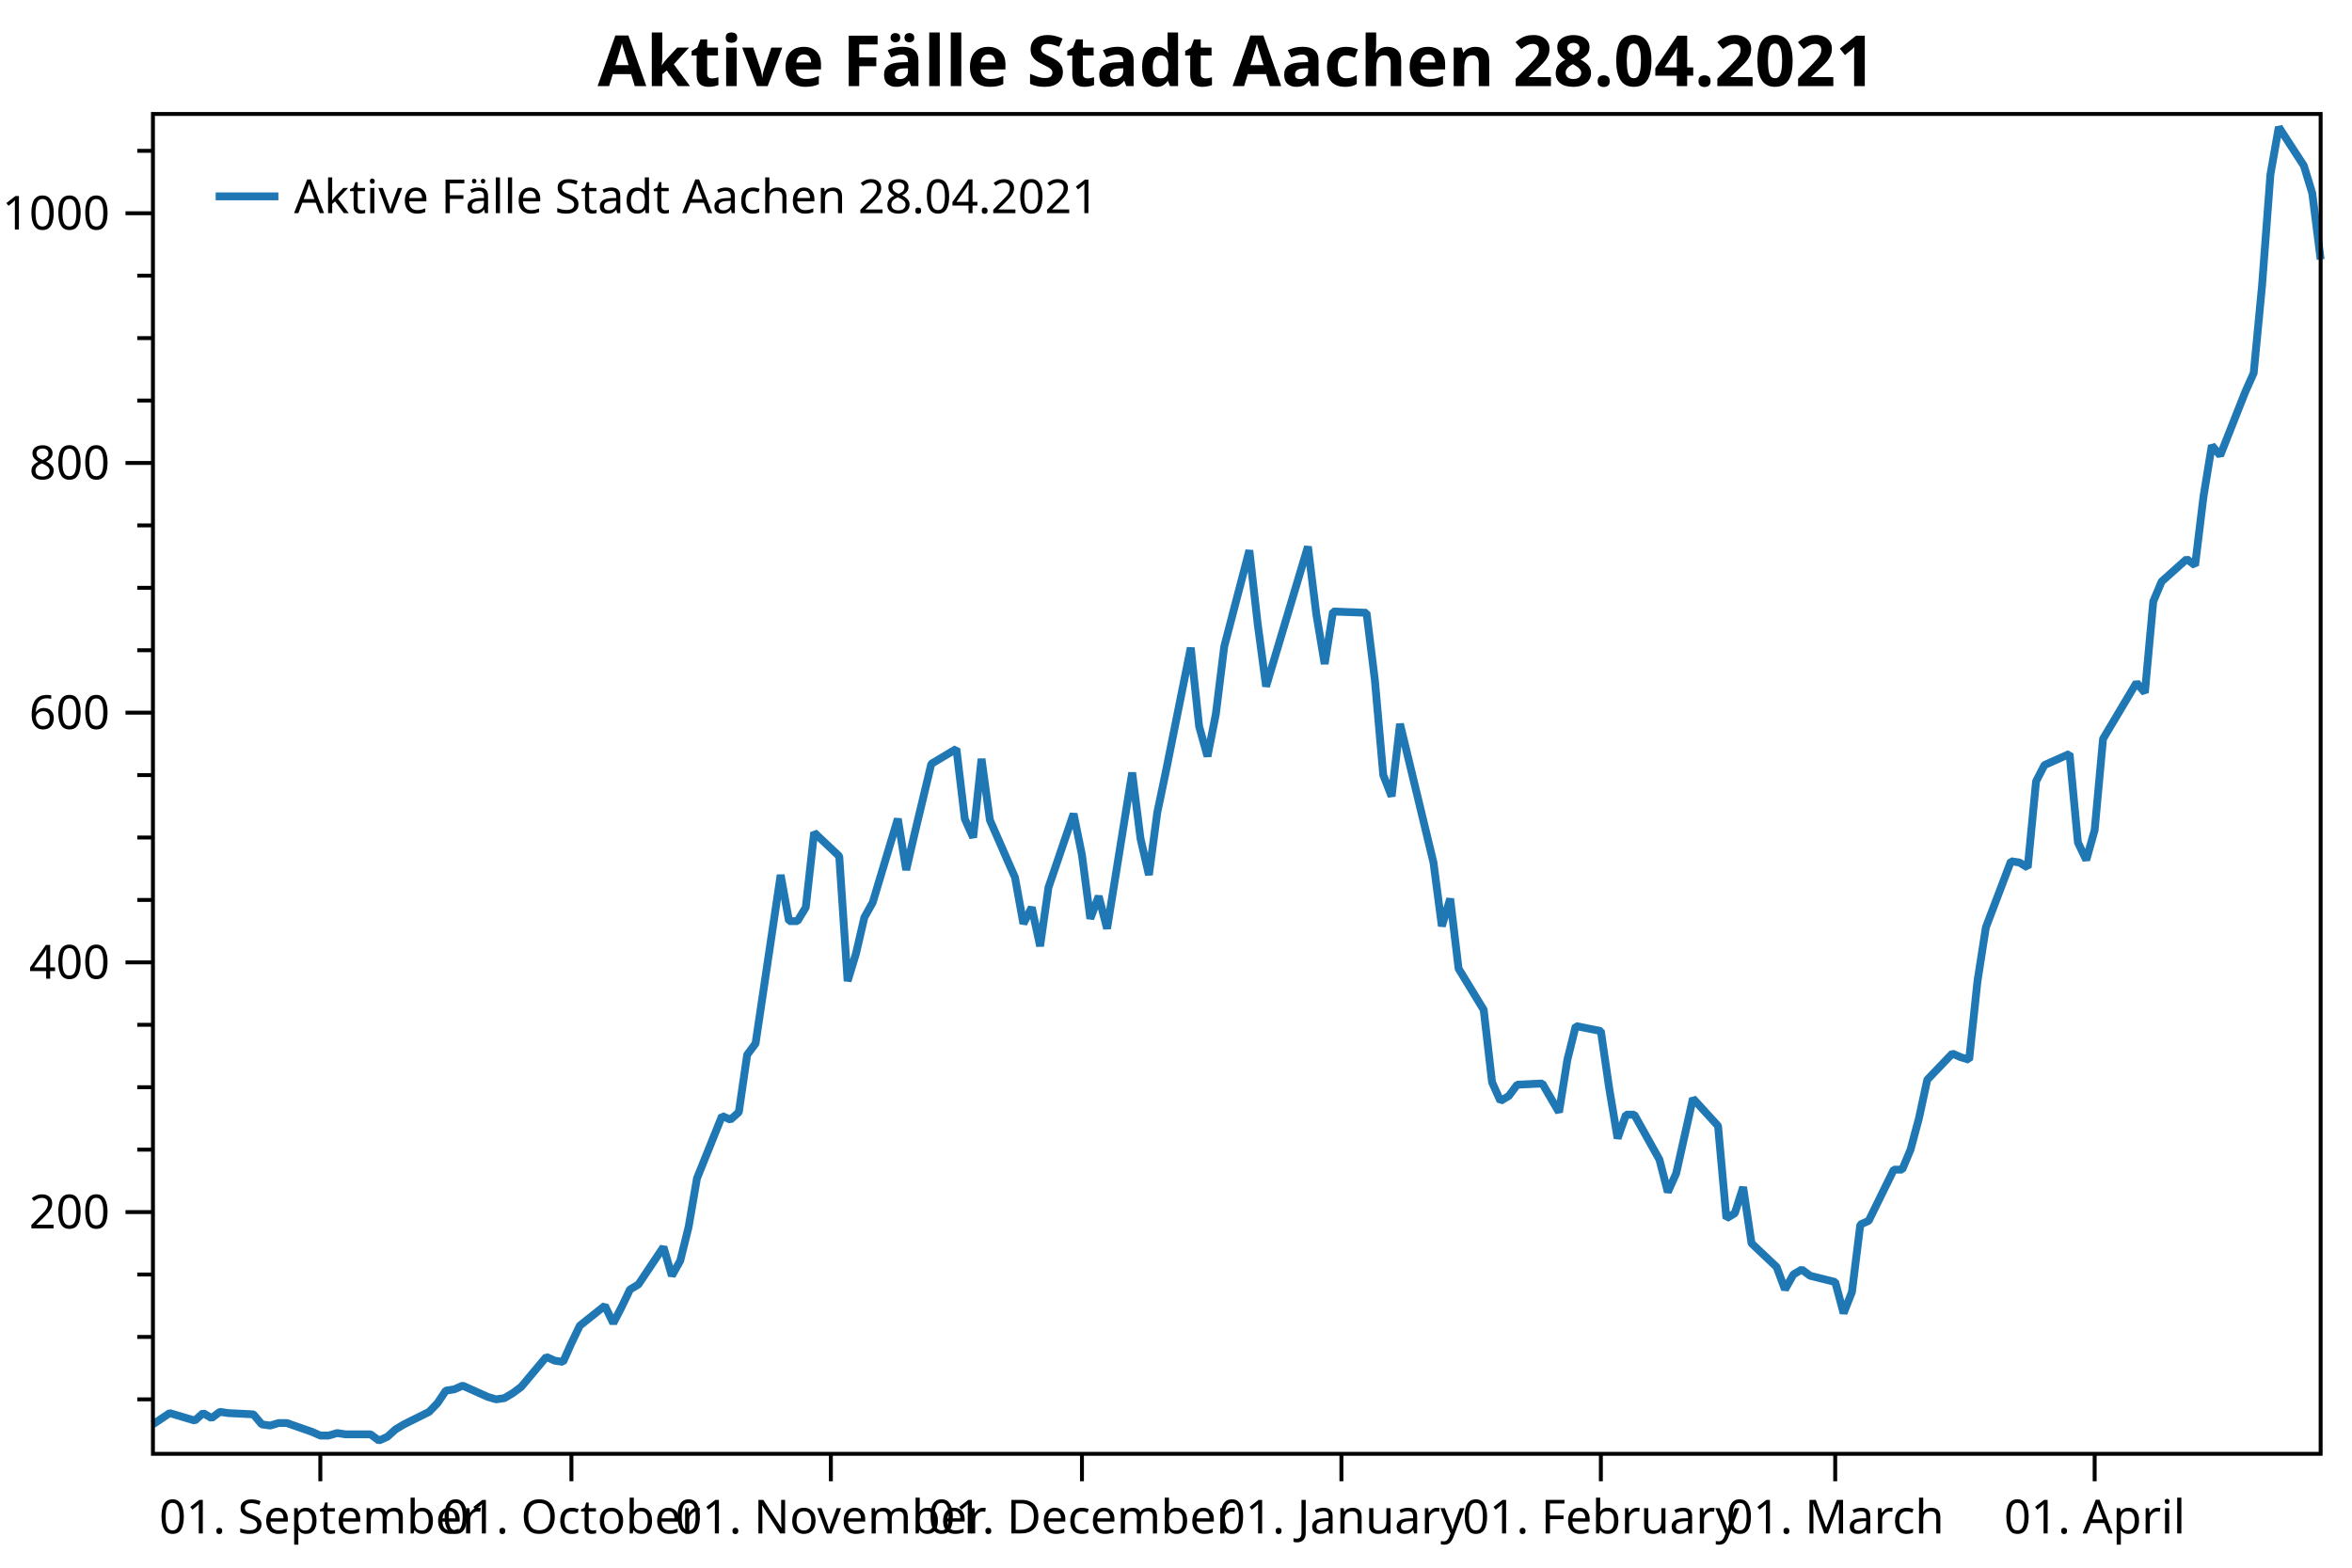
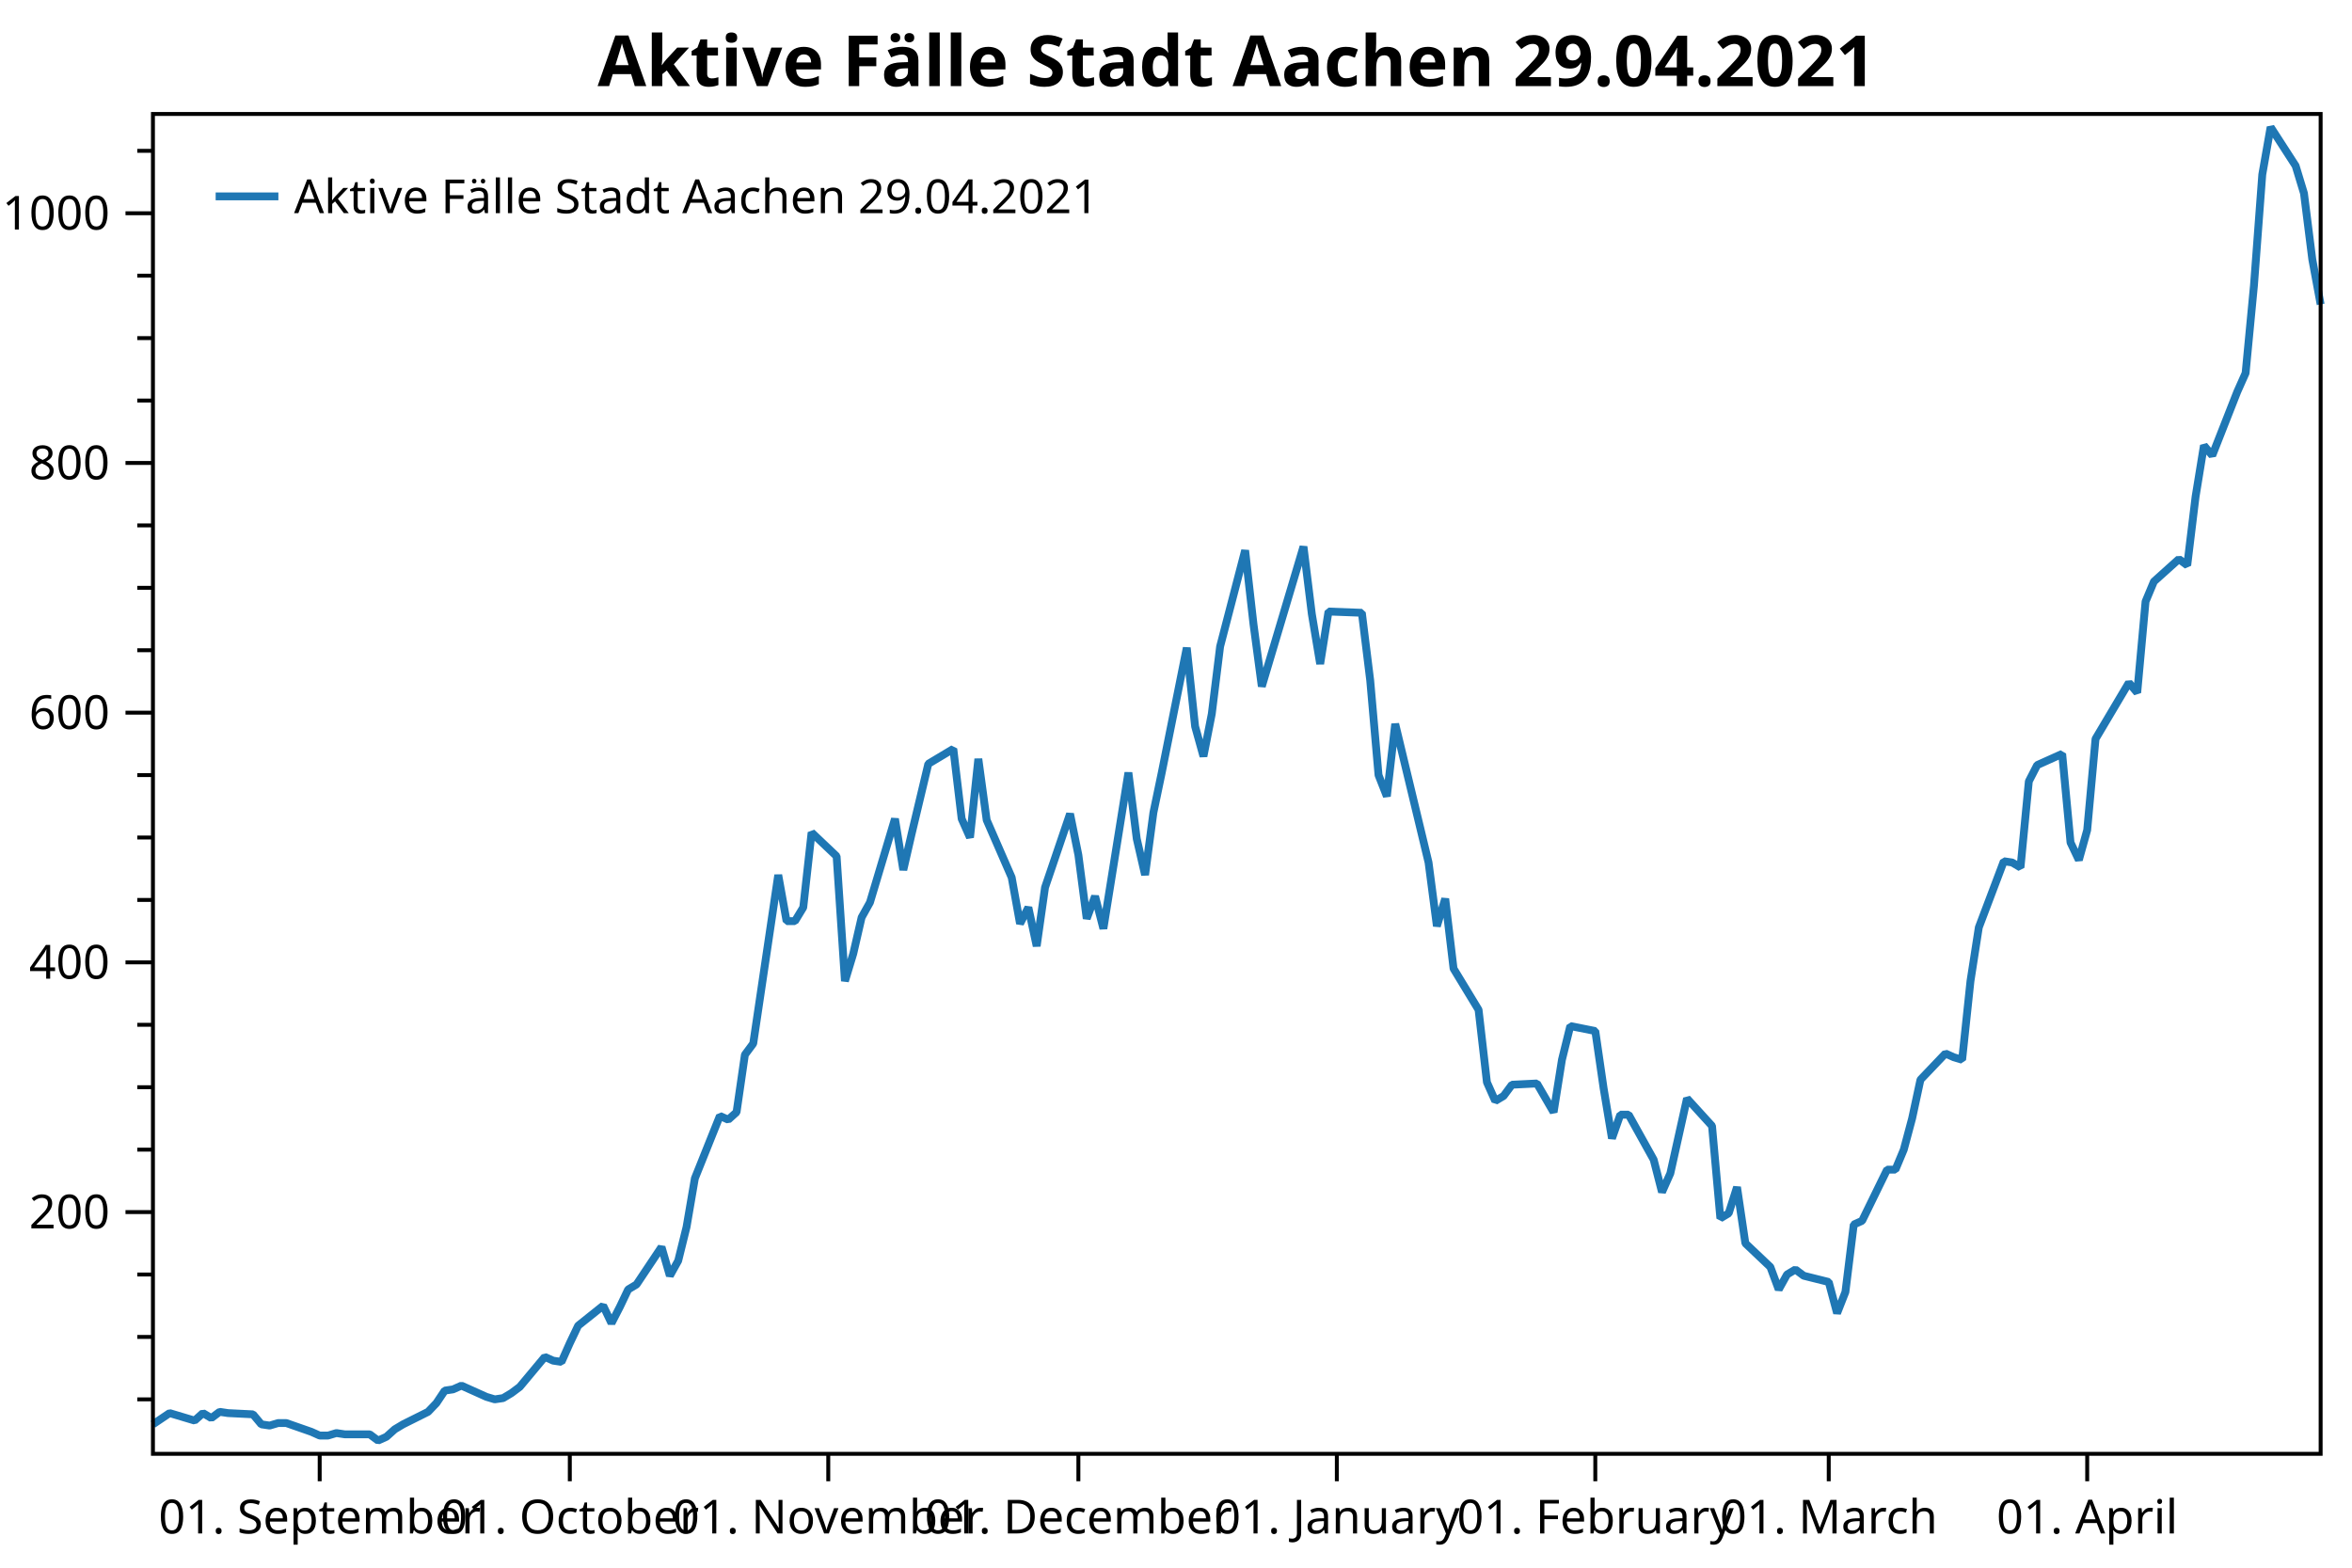
<svg xmlns="http://www.w3.org/2000/svg" width="600" height="400" version="1.1">
  <rect x="0" y="0" width="600" height="400" style="fill:rgb(255,255,255);stroke:none;" />
  <polyline points="39.016,357.05 35.016,357.05" style="fill:none;stroke:black;stroke-width:1" />
  <polyline points="39.016,341.121 35.016,341.121" style="fill:none;stroke:black;stroke-width:1" />
  <polyline points="39.016,325.193 35.016,325.193" style="fill:none;stroke:black;stroke-width:1" />
  <polyline points="39.016,293.336 35.016,293.336" style="fill:none;stroke:black;stroke-width:1" />
  <polyline points="39.016,277.408 35.016,277.408" style="fill:none;stroke:black;stroke-width:1" />
  <polyline points="39.016,261.48 35.016,261.48" style="fill:none;stroke:black;stroke-width:1" />
  <polyline points="39.016,229.623 35.016,229.623" style="fill:none;stroke:black;stroke-width:1" />
  <polyline points="39.016,213.695 35.016,213.695" style="fill:none;stroke:black;stroke-width:1" />
  <polyline points="39.016,197.767 35.016,197.767" style="fill:none;stroke:black;stroke-width:1" />
  <polyline points="39.016,165.91 35.016,165.91" style="fill:none;stroke:black;stroke-width:1" />
  <polyline points="39.016,149.982 35.016,149.982" style="fill:none;stroke:black;stroke-width:1" />
  <polyline points="39.016,134.053 35.016,134.053" style="fill:none;stroke:black;stroke-width:1" />
  <polyline points="39.016,102.197 35.016,102.197" style="fill:none;stroke:black;stroke-width:1" />
  <polyline points="39.016,86.269 35.016,86.269" style="fill:none;stroke:black;stroke-width:1" />
  <polyline points="39.016,70.34 35.016,70.34" style="fill:none;stroke:black;stroke-width:1" />
  <polyline points="39.016,38.484 35.016,38.484" style="fill:none;stroke:black;stroke-width:1" />
  <text dominant-baseline="middle" text-anchor="end" transform="translate(28.016,309.2646)" font-family="Segoe UI" font-size="12" font-weight="400" fill="black">200</text>
  <text dominant-baseline="middle" text-anchor="end" transform="translate(28.016,245.5514)" font-family="Segoe UI" font-size="12" font-weight="400" fill="black">400</text>
  <text dominant-baseline="middle" text-anchor="end" transform="translate(28.016,181.8382)" font-family="Segoe UI" font-size="12" font-weight="400" fill="black">600</text>
  <text dominant-baseline="middle" text-anchor="end" transform="translate(28.016,118.125)" font-family="Segoe UI" font-size="12" font-weight="400" fill="black">800</text>
  <text dominant-baseline="middle" text-anchor="end" transform="translate(28.016,54.4119)" font-family="Segoe UI" font-size="12" font-weight="400" fill="black">1000</text>
  <polyline points="39.016,309.265 32.016,309.265" style="fill:none;stroke:black;stroke-width:1" />
  <polyline points="39.016,245.551 32.016,245.551" style="fill:none;stroke:black;stroke-width:1" />
  <polyline points="39.016,181.838 32.016,181.838" style="fill:none;stroke:black;stroke-width:1" />
  <polyline points="39.016,118.125 32.016,118.125" style="fill:none;stroke:black;stroke-width:1" />
  <polyline points="39.016,54.412 32.016,54.412" style="fill:none;stroke:black;stroke-width:1" />
-   <text dominant-baseline="hanging" text-anchor="middle" transform="translate(81.7175,381.947)" font-family="Segoe UI" font-size="12" font-weight="400" fill="black">01. September</text>
-   <text dominant-baseline="hanging" text-anchor="middle" transform="translate(145.7697,381.947)" font-family="Segoe UI" font-size="12" font-weight="400" fill="black">01. October</text>
-   <text dominant-baseline="hanging" text-anchor="middle" transform="translate(211.9569,381.947)" font-family="Segoe UI" font-size="12" font-weight="400" fill="black">01. November</text>
-   <text dominant-baseline="hanging" text-anchor="middle" transform="translate(276.0091,381.947)" font-family="Segoe UI" font-size="12" font-weight="400" fill="black">01. December</text>
-   <text dominant-baseline="hanging" text-anchor="middle" transform="translate(342.1964,381.947)" font-family="Segoe UI" font-size="12" font-weight="400" fill="black">01. January</text>
-   <text dominant-baseline="hanging" text-anchor="middle" transform="translate(408.3837,381.947)" font-family="Segoe UI" font-size="12" font-weight="400" fill="black">01. February</text>
-   <text dominant-baseline="hanging" text-anchor="middle" transform="translate(468.1657,381.947)" font-family="Segoe UI" font-size="12" font-weight="400" fill="black">01. March</text>
-   <text dominant-baseline="hanging" text-anchor="middle" transform="translate(534.353,381.947)" font-family="Segoe UI" font-size="12" font-weight="400" fill="black">01. April</text>
-   <polyline points="81.718,370.947 81.718,377.947" style="fill:none;stroke:black;stroke-width:1" />
-   <polyline points="145.77,370.947 145.77,377.947" style="fill:none;stroke:black;stroke-width:1" />
-   <polyline points="211.957,370.947 211.957,377.947" style="fill:none;stroke:black;stroke-width:1" />
-   <polyline points="276.009,370.947 276.009,377.947" style="fill:none;stroke:black;stroke-width:1" />
-   <polyline points="342.196,370.947 342.196,377.947" style="fill:none;stroke:black;stroke-width:1" />
-   <polyline points="408.384,370.947 408.384,377.947" style="fill:none;stroke:black;stroke-width:1" />
-   <polyline points="468.166,370.947 468.166,377.947" style="fill:none;stroke:black;stroke-width:1" />
-   <polyline points="534.353,370.947 534.353,377.947" style="fill:none;stroke:black;stroke-width:1" />
-   <polyline points="39.016,363.421 43.286,360.554 49.691,362.465 51.826,360.554 53.962,361.828 56.097,360.235 58.232,360.554 64.637,360.872 66.772,363.421 68.907,363.739 71.042,363.102 73.177,363.102 79.582,365.332 81.718,366.288 83.853,366.288 85.988,365.651 88.123,365.969 94.528,365.969 96.663,367.562 98.798,366.606 100.933,364.695 103.068,363.421 109.473,360.235 111.609,358.005 113.744,354.82 115.879,354.501 118.014,353.545 124.419,356.412 126.554,357.05 128.689,356.731 130.824,355.457 132.959,353.864 139.364,346.218 141.5,347.174 143.635,347.493 145.77,342.714 147.905,338.254 154.31,333.157 156.445,337.617 158.58,333.476 160.715,329.016 162.85,327.741 169.256,318.185 171.391,325.512 173.526,321.689 175.661,313.087 177.796,300.663 184.201,284.735 186.336,285.691 188.471,283.779 190.606,269.125 192.741,266.258 199.147,223.252 201.282,235.039 203.417,235.039 205.552,231.535 207.687,212.421 214.092,218.473 216.227,250.33 218.362,243.321 220.497,234.083 222.632,230.26 229.037,208.916 231.173,221.977 233.308,212.739 237.578,194.899 243.983,191.077 246.118,208.916 248.253,213.695 250.388,193.625 252.523,209.235 258.929,223.889 261.064,235.676 263.199,231.535 265.334,241.41 267.469,226.438 273.874,207.642 276.009,218.155 278.144,234.402 280.279,228.667 282.414,236.95 288.82,197.129 290.955,214.013 293.09,223.252 295.225,207.323 297.36,197.129 303.765,165.273 305.9,185.343 308.035,192.988 310.17,182.157 312.305,164.954 318.711,140.425 320.846,159.22 322.981,175.148 333.656,139.469 335.791,156.672 337.926,169.414 340.061,156.034 348.602,156.353 350.737,173.555 352.872,197.767 355.007,203.182 357.142,184.705 365.682,220.066 367.817,236.313 369.952,229.305 372.087,247.144 378.493,257.657 380.628,276.134 382.763,280.912 384.898,279.638 387.033,276.771 393.438,276.452 397.708,283.779 399.843,270.4 401.978,261.798 408.384,263.072 410.519,277.727 412.654,290.469 414.789,284.416 416.924,284.416 423.329,295.885 425.464,304.168 427.599,299.389 429.734,289.832 431.87,280.275 438.275,287.284 440.41,310.857 442.545,309.583 444.68,302.893 446.815,317.229 453.22,323.281 455.355,329.016 457.49,325.193 459.625,323.919 461.76,325.512 468.166,327.104 470.301,335.068 472.436,329.653 474.571,312.45 476.706,311.495 483.111,298.433 485.246,298.433 487.381,293.336 489.517,285.372 491.652,275.497 498.057,268.807 500.192,269.762 502.327,270.4 504.462,250.33 506.597,236.632 513.002,219.748 515.137,220.066 517.272,221.34 519.408,199.359 521.543,195.218 527.948,192.351 530.083,214.969 532.218,219.429 534.353,211.783 536.488,188.528 545.028,174.193 547.163,176.741 549.298,153.486 551.434,148.389 557.839,142.655 559.974,144.248 562.109,126.726 564.244,113.665 566.379,116.214 572.784,99.967 574.919,95.188 577.054,72.889 579.19,44.536 581.325,32.431 587.73,42.306 589.865,49.315 592,66.199" style="fill:none;stroke:rgb(31,119,180);stroke-width:2;stroke-linejoin:bevel" />
-   <text dominant-baseline="hanging" text-anchor="middle" transform="translate(315.508,8)" font-family="Segoe UI" font-size="18" font-weight="700" fill="black">Aktive Fälle Stadt Aachen 28.04.2021</text>
+   <text dominant-baseline="hanging" text-anchor="middle" transform="translate(81.5532,381.947)" font-family="Segoe UI" font-size="12" font-weight="400" fill="black">01. September</text>
+   <text dominant-baseline="hanging" text-anchor="middle" transform="translate(145.3591,381.947)" font-family="Segoe UI" font-size="12" font-weight="400" fill="black">01. October</text>
+   <text dominant-baseline="hanging" text-anchor="middle" transform="translate(211.2918,381.947)" font-family="Segoe UI" font-size="12" font-weight="400" fill="black">01. November</text>
+   <text dominant-baseline="hanging" text-anchor="middle" transform="translate(275.0976,381.947)" font-family="Segoe UI" font-size="12" font-weight="400" fill="black">01. December</text>
+   <text dominant-baseline="hanging" text-anchor="middle" transform="translate(341.0303,381.947)" font-family="Segoe UI" font-size="12" font-weight="400" fill="black">01. January</text>
+   <text dominant-baseline="hanging" text-anchor="middle" transform="translate(406.963,381.947)" font-family="Segoe UI" font-size="12" font-weight="400" fill="black">01. February</text>
+   <text dominant-baseline="hanging" text-anchor="middle" transform="translate(466.5152,381.947)" font-family="Segoe UI" font-size="12" font-weight="400" fill="black">01. March</text>
+   <text dominant-baseline="hanging" text-anchor="middle" transform="translate(532.4479,381.947)" font-family="Segoe UI" font-size="12" font-weight="400" fill="black">01. April</text>
+   <polyline points="81.553,370.947 81.553,377.947" style="fill:none;stroke:black;stroke-width:1" />
+   <polyline points="145.359,370.947 145.359,377.947" style="fill:none;stroke:black;stroke-width:1" />
+   <polyline points="211.292,370.947 211.292,377.947" style="fill:none;stroke:black;stroke-width:1" />
+   <polyline points="275.098,370.947 275.098,377.947" style="fill:none;stroke:black;stroke-width:1" />
+   <polyline points="341.03,370.947 341.03,377.947" style="fill:none;stroke:black;stroke-width:1" />
+   <polyline points="406.963,370.947 406.963,377.947" style="fill:none;stroke:black;stroke-width:1" />
+   <polyline points="466.515,370.947 466.515,377.947" style="fill:none;stroke:black;stroke-width:1" />
+   <polyline points="532.448,370.947 532.448,377.947" style="fill:none;stroke:black;stroke-width:1" />
+   <polyline points="39.016,363.421 43.27,360.554 49.65,362.465 51.777,360.554 53.904,361.828 56.031,360.235 58.158,360.554 64.538,360.872 66.665,363.421 68.792,363.739 70.919,363.102 73.046,363.102 79.426,365.332 81.553,366.288 83.68,366.288 85.807,365.651 87.934,365.969 94.314,365.969 96.441,367.562 98.568,366.606 100.695,364.695 102.822,363.421 109.202,360.235 111.329,358.005 113.456,354.82 115.583,354.501 117.71,353.545 124.091,356.412 126.217,357.05 128.344,356.731 130.471,355.457 132.598,353.864 138.978,346.218 141.105,347.174 143.232,347.493 145.359,342.714 147.486,338.254 153.867,333.157 155.993,337.617 158.12,333.476 160.247,329.016 162.374,327.741 168.755,318.185 170.881,325.512 173.008,321.689 175.135,313.087 177.262,300.663 183.643,284.735 185.769,285.691 187.896,283.779 190.023,269.125 192.15,266.258 198.531,223.252 200.657,235.039 202.784,235.039 204.911,231.535 207.038,212.421 213.419,218.473 215.546,250.33 217.672,243.321 219.799,234.083 221.926,230.26 228.307,208.916 230.434,221.977 232.56,212.739 236.814,194.899 243.195,191.077 245.322,208.916 247.448,213.695 249.575,193.625 251.702,209.235 258.083,223.889 260.21,235.676 262.337,231.535 264.463,241.41 266.59,226.438 272.971,207.642 275.098,218.155 277.224,234.402 279.351,228.667 281.478,236.95 287.859,197.129 289.986,214.013 292.113,223.252 294.239,207.323 296.366,197.129 302.747,165.273 304.874,185.343 307.001,192.988 309.127,182.157 311.254,164.954 317.635,140.425 319.762,159.22 321.889,175.148 332.523,139.469 334.65,156.672 336.777,169.414 338.904,156.034 347.411,156.353 349.538,173.555 351.665,197.767 353.791,203.182 355.918,184.705 364.426,220.066 366.553,236.313 368.68,229.305 370.806,247.144 377.187,257.657 379.314,276.134 381.441,280.912 383.568,279.638 385.694,276.771 392.075,276.452 396.329,283.779 398.456,270.4 400.582,261.798 406.963,263.072 409.09,277.727 411.217,290.469 413.344,284.416 415.471,284.416 421.851,295.885 423.978,304.168 426.105,299.389 428.232,289.832 430.358,280.275 436.739,287.284 438.866,310.857 440.993,309.583 443.12,302.893 445.247,317.229 451.627,323.281 453.754,329.016 455.881,325.193 458.008,323.919 460.135,325.512 466.515,327.104 468.642,335.068 470.769,329.653 472.896,312.45 475.023,311.495 481.403,298.433 483.53,298.433 485.657,293.336 487.784,285.372 489.911,275.497 496.291,268.807 498.418,269.762 500.545,270.4 502.672,250.33 504.799,236.632 511.179,219.748 513.306,220.066 515.433,221.34 517.56,199.359 519.687,195.218 526.067,192.351 528.194,214.969 530.321,219.429 532.448,211.783 534.575,188.528 543.082,174.193 545.209,176.741 547.336,153.486 549.463,148.389 555.843,142.655 557.97,144.248 560.097,126.726 562.224,113.665 564.351,116.214 570.731,99.967 572.858,95.188 574.985,72.889 577.112,44.536 579.239,32.431 585.619,42.306 587.746,49.315 589.873,66.199 592,77.667" style="fill:none;stroke:rgb(31,119,180);stroke-width:2;stroke-linejoin:bevel" />
+   <text dominant-baseline="hanging" text-anchor="middle" transform="translate(315.508,8)" font-family="Segoe UI" font-size="18" font-weight="700" fill="black">Aktive Fälle Stadt Aachen 29.04.2021</text>
  <polygon points="39.016,29.079 592,29.079 592,370.947 39.016,370.947" style="fill:none;stroke:black;stroke-width:1" />
  <polygon points="47.016,37.08 233.487,37.08 233.487,63.133 47.016,63.133" style="fill:none;stroke:none;" />
-   <text dominant-baseline="hanging" text-anchor="start" transform="translate(75.016,45.0795)" font-family="Segoe UI" font-size="12" font-weight="400" fill="black">Aktive Fälle Stadt Aachen 28.04.2021</text>
+   <text dominant-baseline="hanging" text-anchor="start" transform="translate(75.016,45.0795)" font-family="Segoe UI" font-size="12" font-weight="400" fill="black">Aktive Fälle Stadt Aachen 29.04.2021</text>
  <polyline points="55.016,50.106 71.016,50.106" style="fill:none;stroke:rgb(31,119,180);stroke-width:2" />
</svg>
